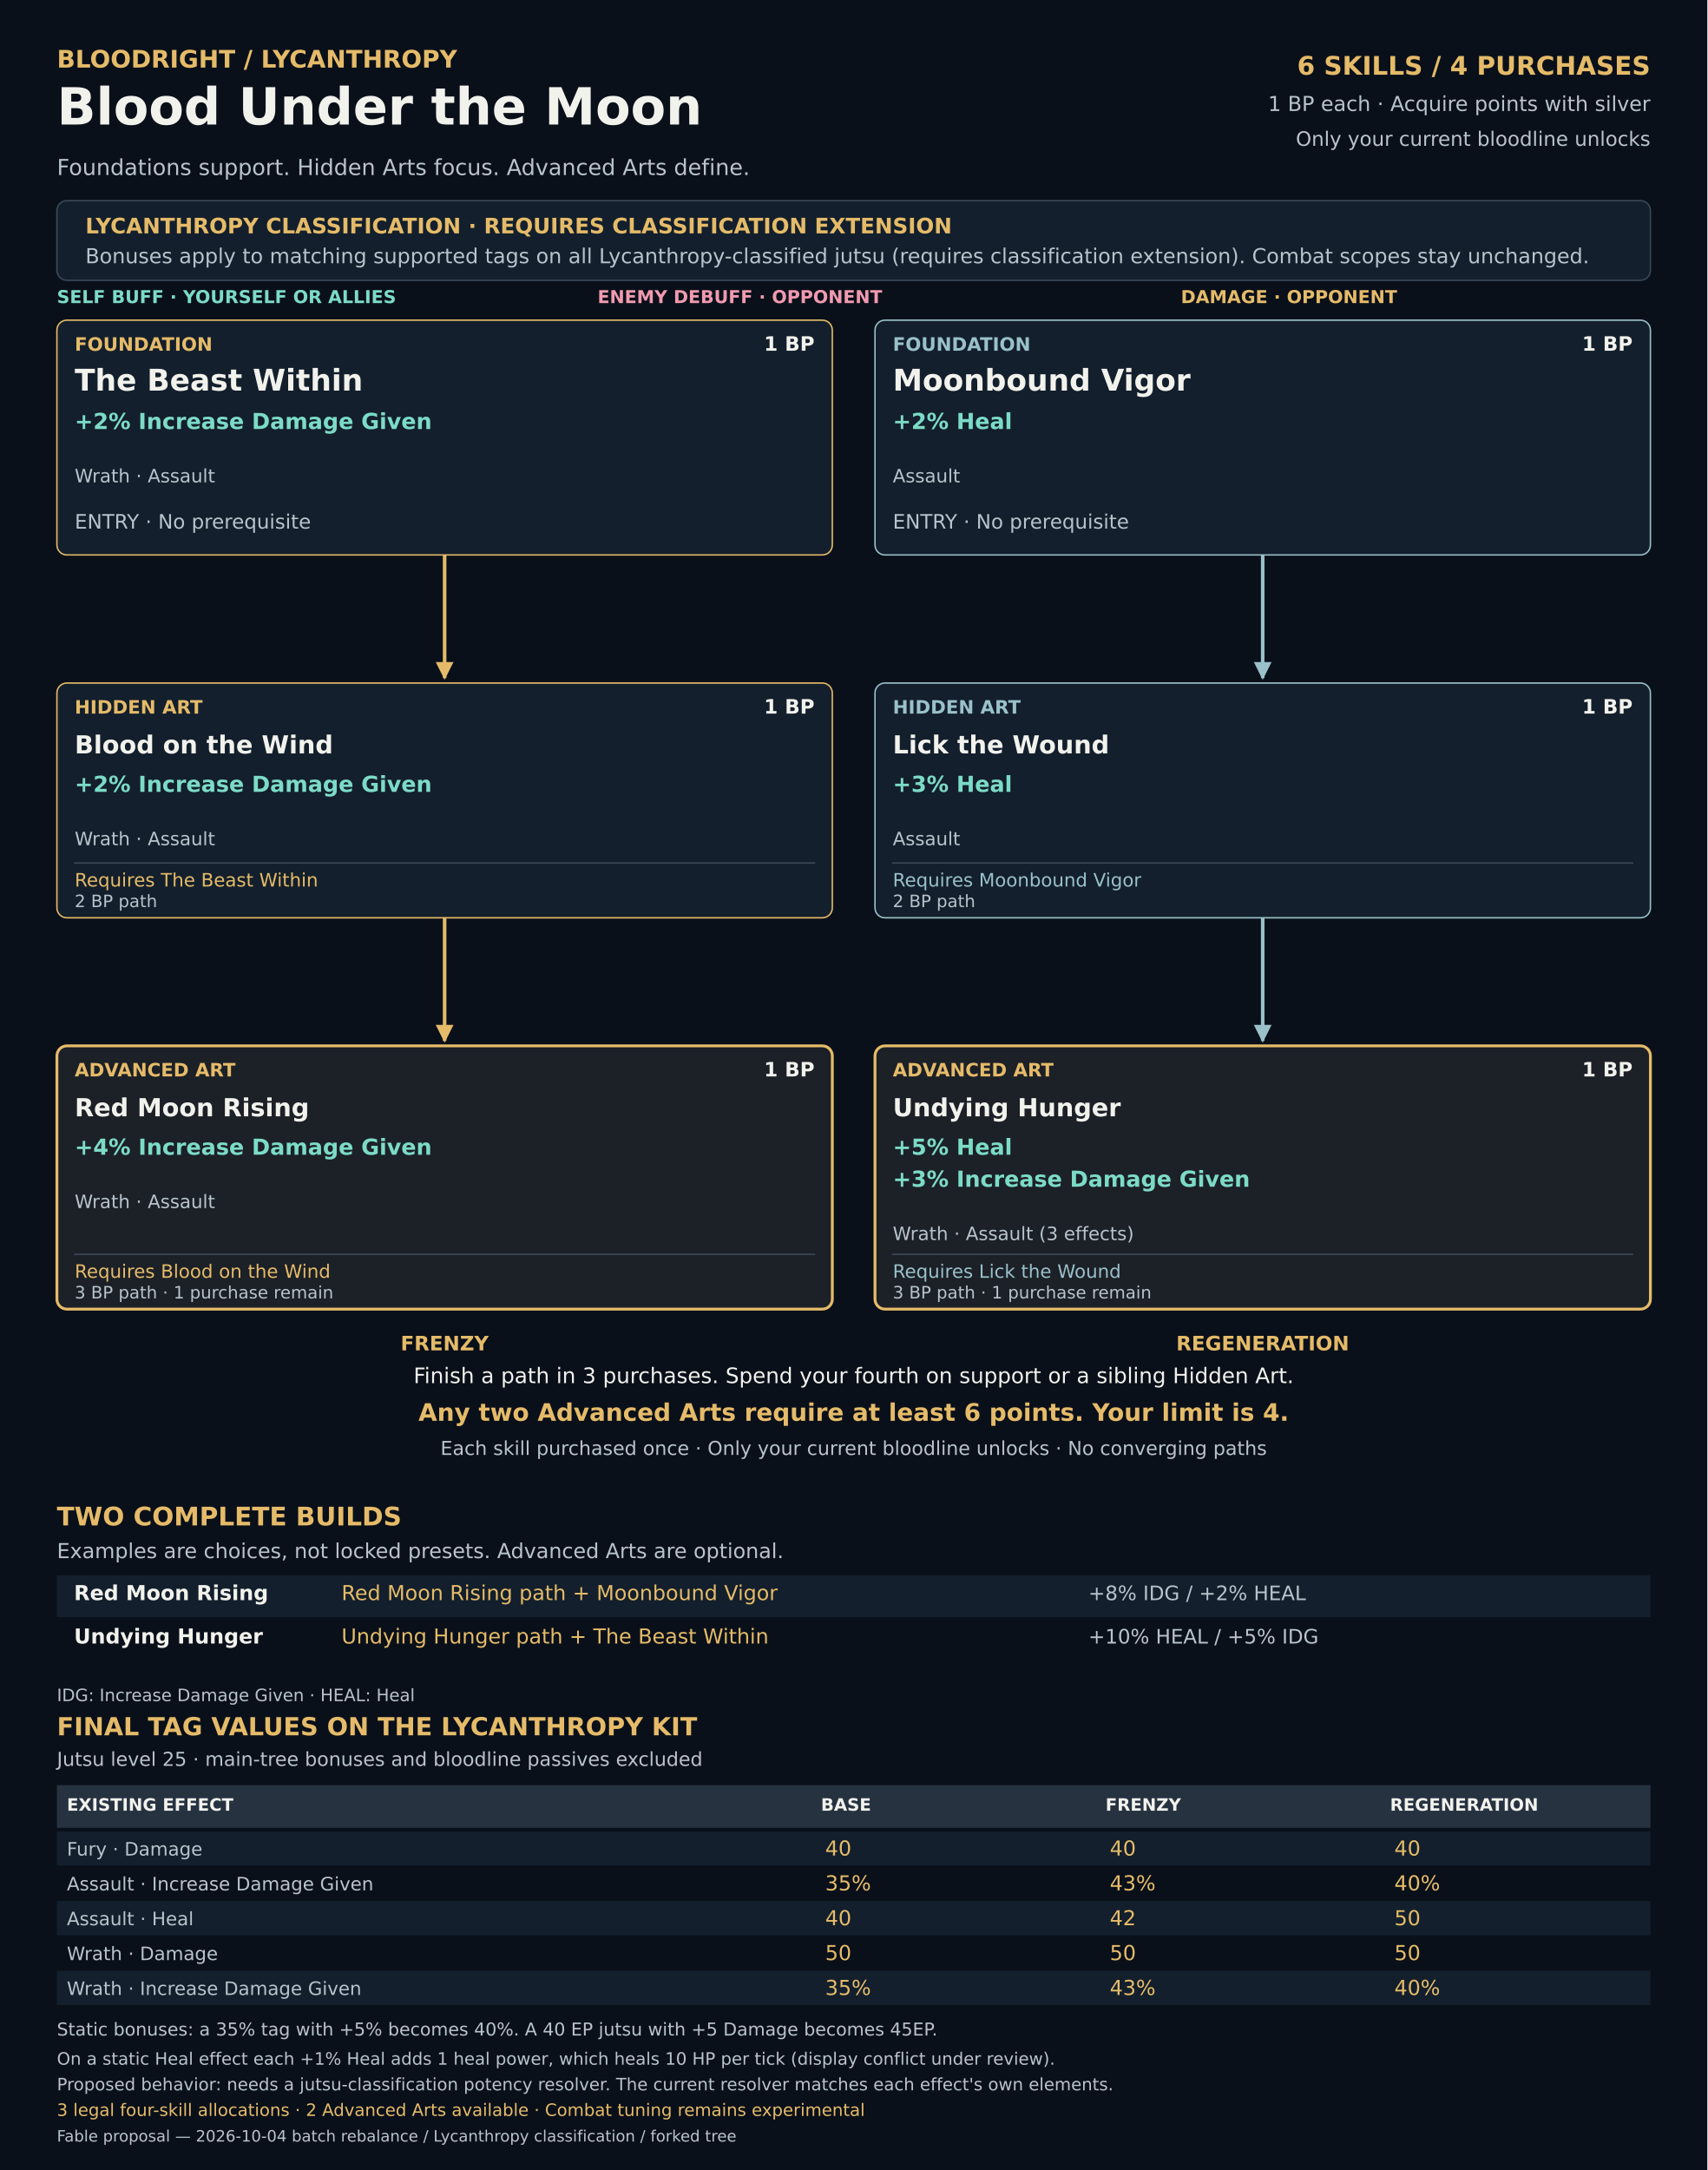
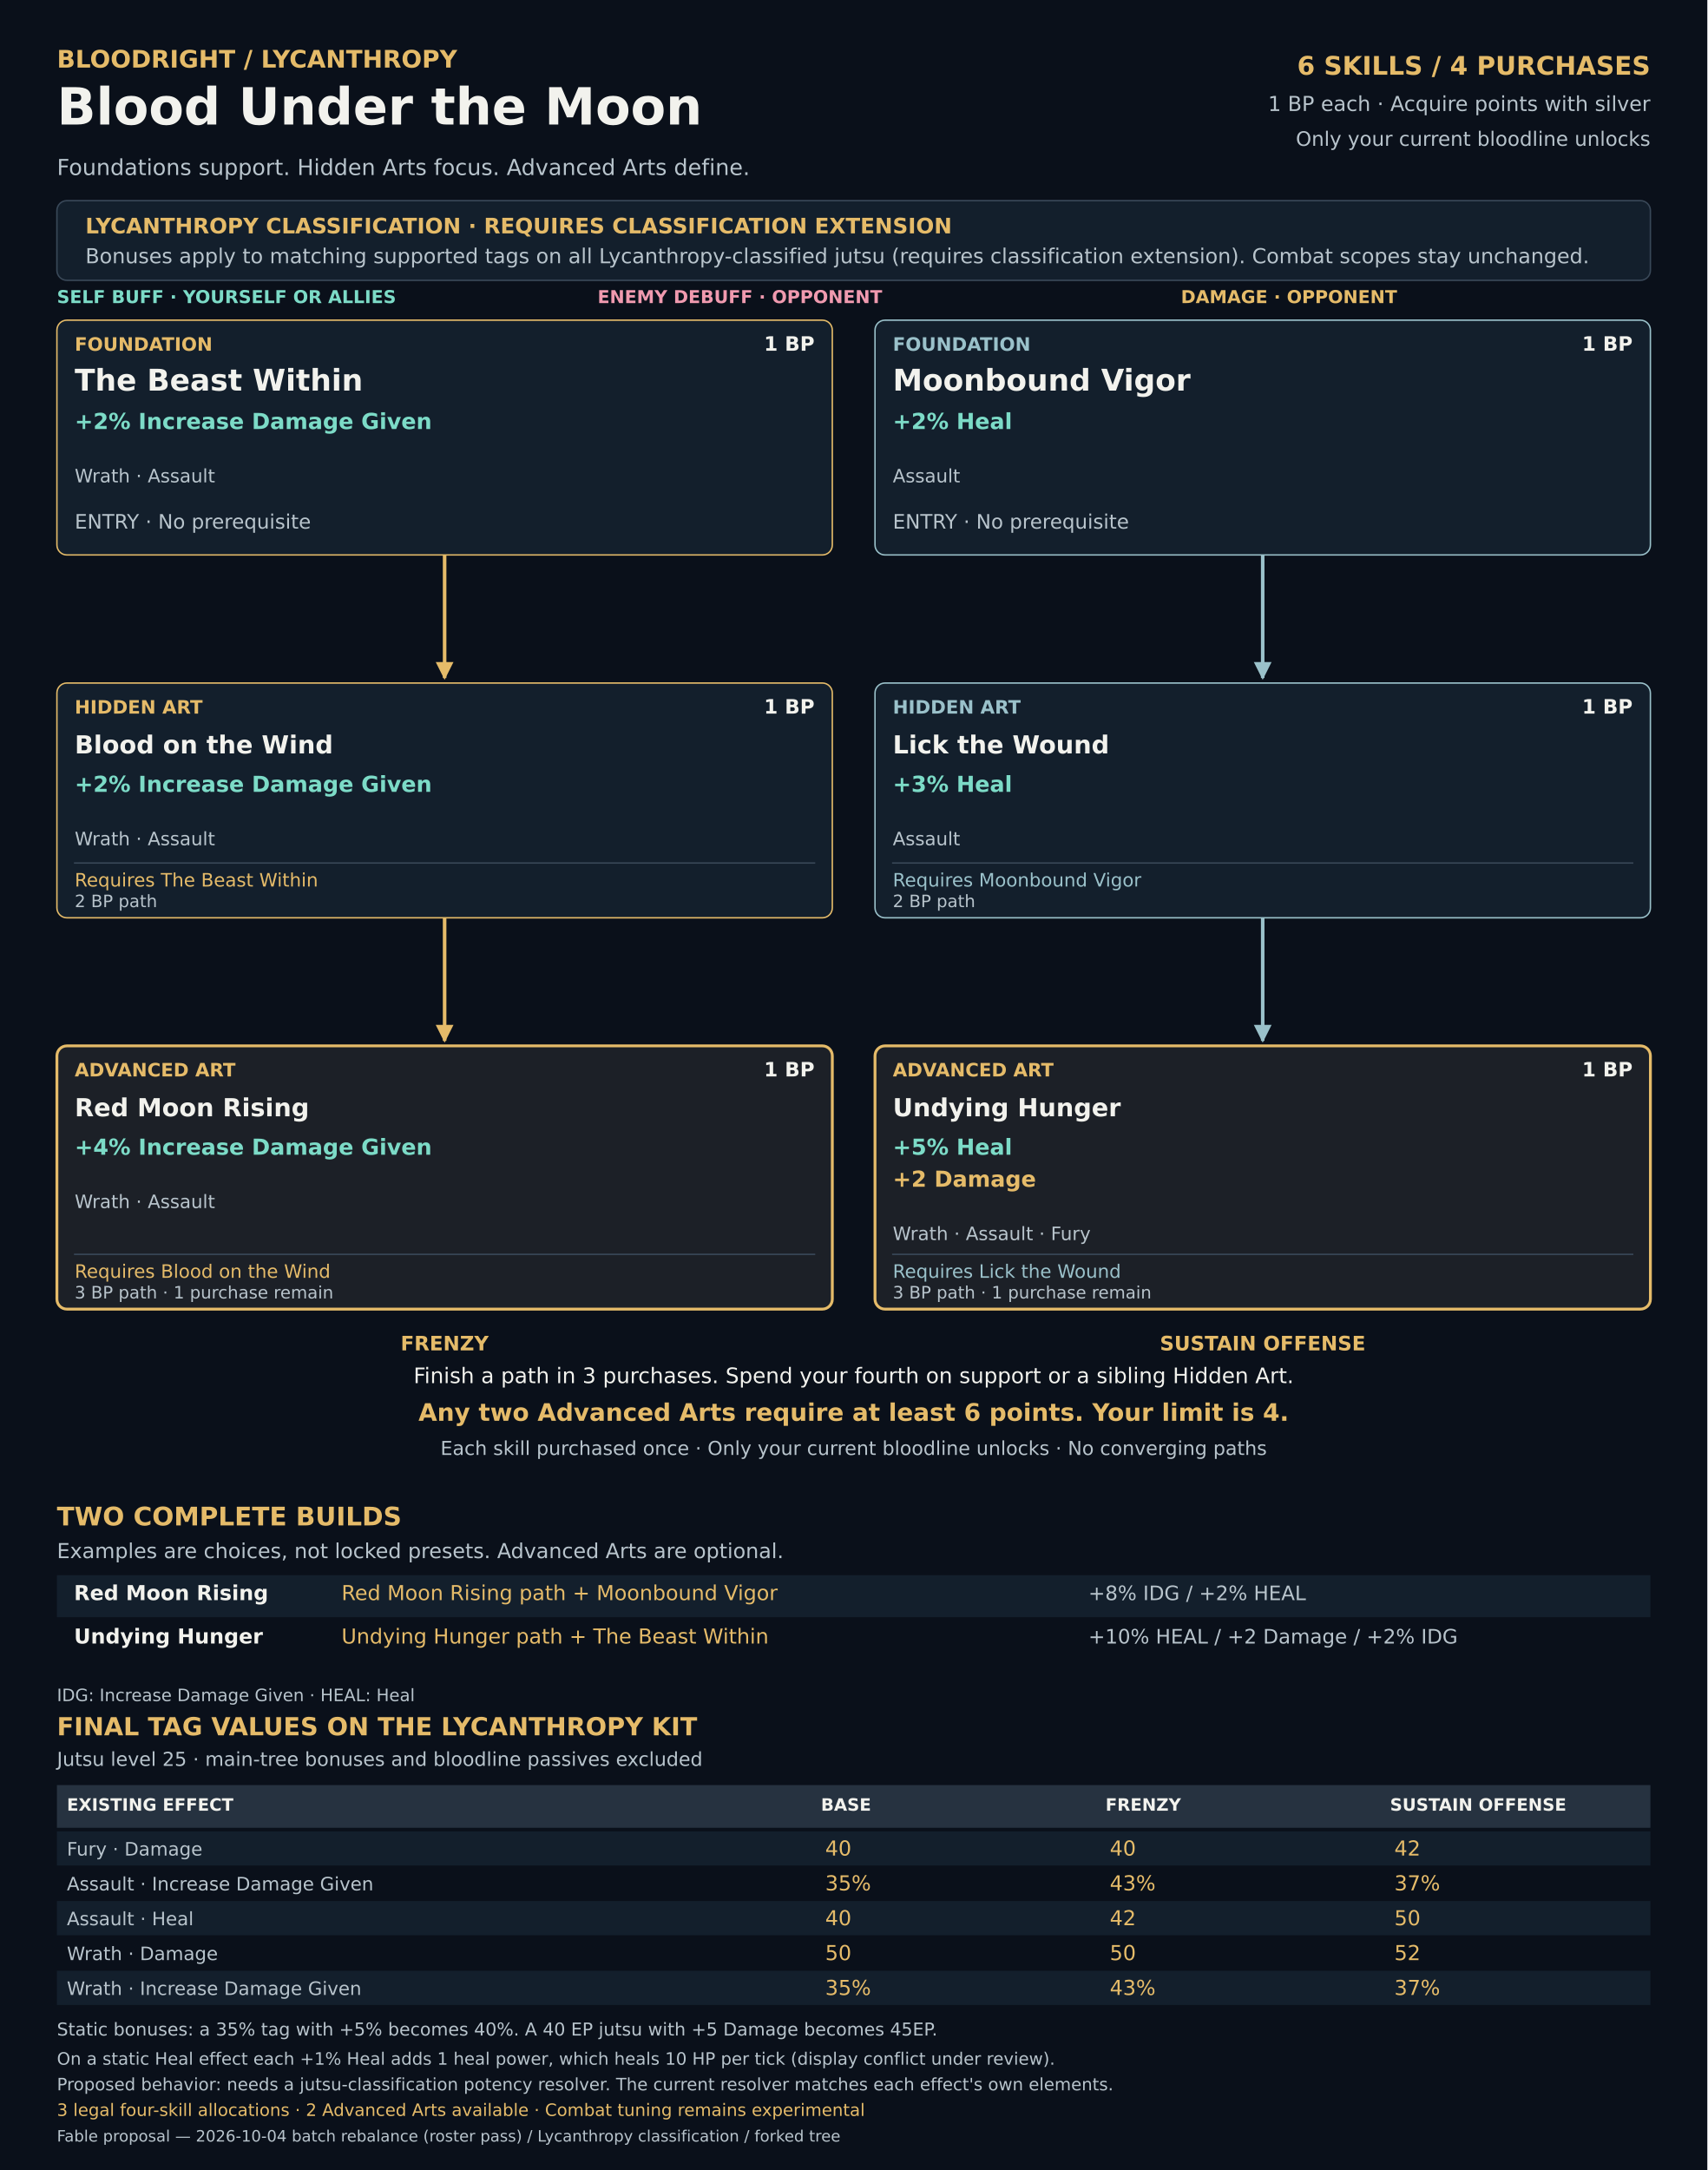
<svg xmlns="http://www.w3.org/2000/svg" width="2400" height="3050" viewBox="0 0 2400 3050" role="img" aria-labelledby="title desc">
  <defs>
    <marker id="arrow-0" viewBox="0 0 10 10" refX="9" refY="5" markerWidth="5" markerHeight="5" orient="auto">
      <path d="M0 0L10 5L0 10Z" fill="#e5bb69" />
    </marker>
    <marker id="arrow-1" viewBox="0 0 10 10" refX="9" refY="5" markerWidth="5" markerHeight="5" orient="auto">
      <path d="M0 0L10 5L0 10Z" fill="#9ac1ca" />
    </marker>
    <marker id="arrow-2" viewBox="0 0 10 10" refX="9" refY="5" markerWidth="5" markerHeight="5" orient="auto">
      <path d="M0 0L10 5L0 10Z" fill="#b8d98d" />
    </marker>
    <marker id="arrow-3" viewBox="0 0 10 10" refX="9" refY="5" markerWidth="5" markerHeight="5" orient="auto">
      <path d="M0 0L10 5L0 10Z" fill="#d9a6e0" />
    </marker>
  </defs>
  <g font-family="DejaVu Sans, sans-serif">
    <rect x="0" y="0" width="2400" height="3050" rx="0" fill="#0a101a" />
    <text x="80" y="95" font-size="34" font-weight="700" fill="#e5bb69" text-anchor="start">BLOODRIGHT / LYCANTHROPY</text>
    <text x="80" y="175" font-size="72" font-weight="700" fill="#f2f2ed" text-anchor="start">Blood Under the Moon</text>
    <text x="80" y="246" font-size="31" font-weight="400" fill="#b8c4cc" text-anchor="start">Foundations support. Hidden Arts focus. Advanced Arts define.</text>
    <text x="2320" y="105" font-size="36" font-weight="700" fill="#e5bb69" text-anchor="end">6 SKILLS  /  4 PURCHASES</text>
    <text x="2320" y="156" font-size="29" font-weight="400" fill="#b8c4cc" text-anchor="end">1 BP each · Acquire points with silver</text>
    <text x="2320" y="205" font-size="28" font-weight="400" fill="#b8c4cc" text-anchor="end">Only your current bloodline unlocks</text>
    <rect x="80" y="282" width="2240" height="112" rx="14" fill="#131f2c" stroke="#394858" stroke-width="2" />
    <text x="120" y="328" font-size="30" font-weight="700" fill="#e5bb69" text-anchor="start">LYCANTHROPY CLASSIFICATION · REQUIRES CLASSIFICATION EXTENSION</text>
    <text x="120" y="370" font-size="29" font-weight="400" fill="#b8c4cc" text-anchor="start">Bonuses apply to matching supported tags on all Lycanthropy-classified jutsu (requires classification extension). Combat scopes stay unchanged.</text>
    <text x="80" y="426" font-size="25" font-weight="700" fill="#7cdbc7" text-anchor="start">SELF BUFF · YOURSELF OR ALLIES</text>
    <text x="840" y="426" font-size="25" font-weight="700" fill="#f09aaf" text-anchor="start">ENEMY DEBUFF · OPPONENT</text>
    <text x="1660" y="426" font-size="25" font-weight="700" fill="#e5bb69" text-anchor="start">DAMAGE · OPPONENT</text>
    <path id="edge-04-05" data-from="04" data-to="05" d="M625 1290 V1463" fill="none" stroke="#e5bb69" stroke-width="5" stroke-linejoin="round" marker-end="url(#arrow-0)" />
    <path id="edge-01-04" data-from="01" data-to="04" d="M625 780 V953" fill="none" stroke="#e5bb69" stroke-width="5" stroke-linejoin="round" marker-end="url(#arrow-0)" />
    <path id="edge-07-08" data-from="07" data-to="08" d="M1775 1290 V1463" fill="none" stroke="#9ac1ca" stroke-width="5" stroke-linejoin="round" marker-end="url(#arrow-1)" />
    <path id="edge-06-07" data-from="06" data-to="07" d="M1775 780 V953" fill="none" stroke="#9ac1ca" stroke-width="5" stroke-linejoin="round" marker-end="url(#arrow-1)" />
    <g id="node-01" data-cost="1" data-prerequisites="" data-potency-classification="Lycanthropy">
      <rect x="80" y="450" width="1090" height="330" rx="14" fill="#131f2c" stroke="#e5bb69" stroke-width="2" />
      <text x="105.0" y="493" font-size="26" font-weight="700" fill="#e5bb69" text-anchor="start">FOUNDATION</text>
      <text x="1145.0" y="493" font-size="28" font-weight="700" fill="#f2f2ed" text-anchor="end">1 BP</text>
      <text x="105.0" y="549" font-size="42" font-weight="700" fill="#f2f2ed" text-anchor="start">The Beast Within</text>
      <text x="105.0" y="603" font-size="31" font-weight="700" fill="#7cdbc7" text-anchor="start">+2% Increase Damage Given</text>
      <text x="105.0" y="678" font-size="26" font-weight="400" fill="#b8c4cc" text-anchor="start">Wrath · Assault</text>
      <text x="105.0" y="743" font-size="28" font-weight="400" fill="#b8c4cc" text-anchor="start">ENTRY · No prerequisite</text>
    </g>
    <g id="node-06" data-cost="1" data-prerequisites="" data-potency-classification="Lycanthropy">
      <rect x="1230" y="450" width="1090" height="330" rx="14" fill="#131f2c" stroke="#9ac1ca" stroke-width="2" />
      <text x="1255.0" y="493" font-size="26" font-weight="700" fill="#9ac1ca" text-anchor="start">FOUNDATION</text>
      <text x="2295.0" y="493" font-size="28" font-weight="700" fill="#f2f2ed" text-anchor="end">1 BP</text>
      <text x="1255.0" y="549" font-size="42" font-weight="700" fill="#f2f2ed" text-anchor="start">Moonbound Vigor</text>
      <text x="1255.0" y="603" font-size="31" font-weight="700" fill="#7cdbc7" text-anchor="start">+2% Heal</text>
      <text x="1255.0" y="678" font-size="26" font-weight="400" fill="#b8c4cc" text-anchor="start">Assault</text>
      <text x="1255.0" y="743" font-size="28" font-weight="400" fill="#b8c4cc" text-anchor="start">ENTRY · No prerequisite</text>
    </g>
    <g id="node-04" data-cost="1" data-prerequisites="01" data-potency-classification="Lycanthropy">
      <rect x="80" y="960" width="1090" height="330" rx="14" fill="#131f2c" stroke="#e5bb69" stroke-width="2" />
      <text x="105.0" y="1003" font-size="26" font-weight="700" fill="#e5bb69" text-anchor="start">HIDDEN ART</text>
      <text x="1145.0" y="1003" font-size="28" font-weight="700" fill="#f2f2ed" text-anchor="end">1 BP</text>
      <text x="105.0" y="1059" font-size="35" font-weight="700" fill="#f2f2ed" text-anchor="start">Blood on the Wind</text>
      <text x="105.0" y="1113" font-size="31" font-weight="700" fill="#7cdbc7" text-anchor="start">+2% Increase Damage Given</text>
      <text x="105.0" y="1188" font-size="26" font-weight="400" fill="#b8c4cc" text-anchor="start">Wrath · Assault</text>
      <path d="M104 1213 L1146 1213" fill="none" stroke="#394858" stroke-width="2" />
      <text x="105.0" y="1246" font-size="26" font-weight="400" fill="#e5bb69" text-anchor="start">Requires The Beast Within</text>
      <text x="105.0" y="1275" font-size="24" font-weight="400" fill="#b8c4cc" text-anchor="start">2 BP path</text>
    </g>
    <g id="node-07" data-cost="1" data-prerequisites="06" data-potency-classification="Lycanthropy">
      <rect x="1230" y="960" width="1090" height="330" rx="14" fill="#131f2c" stroke="#9ac1ca" stroke-width="2" />
      <text x="1255.0" y="1003" font-size="26" font-weight="700" fill="#9ac1ca" text-anchor="start">HIDDEN ART</text>
      <text x="2295.0" y="1003" font-size="28" font-weight="700" fill="#f2f2ed" text-anchor="end">1 BP</text>
      <text x="1255.0" y="1059" font-size="35" font-weight="700" fill="#f2f2ed" text-anchor="start">Lick the Wound</text>
      <text x="1255.0" y="1113" font-size="31" font-weight="700" fill="#7cdbc7" text-anchor="start">+3% Heal</text>
      <text x="1255.0" y="1188" font-size="26" font-weight="400" fill="#b8c4cc" text-anchor="start">Assault</text>
      <path d="M1254 1213 L2296 1213" fill="none" stroke="#394858" stroke-width="2" />
      <text x="1255.0" y="1246" font-size="26" font-weight="400" fill="#9ac1ca" text-anchor="start">Requires Moonbound Vigor</text>
      <text x="1255.0" y="1275" font-size="24" font-weight="400" fill="#b8c4cc" text-anchor="start">2 BP path</text>
    </g>
    <g id="node-05" data-cost="1" data-prerequisites="04" data-potency-classification="Lycanthropy">
      <rect x="80" y="1470" width="1090" height="370" rx="14" fill="#1c2027" stroke="#e5bb69" stroke-width="4" />
      <text x="105.0" y="1513" font-size="26" font-weight="700" fill="#e5bb69" text-anchor="start">ADVANCED ART</text>
      <text x="1145.0" y="1513" font-size="28" font-weight="700" fill="#f2f2ed" text-anchor="end">1 BP</text>
      <text x="105.0" y="1569" font-size="35" font-weight="700" fill="#f2f2ed" text-anchor="start">Red Moon Rising</text>
      <text x="105.0" y="1623" font-size="31" font-weight="700" fill="#7cdbc7" text-anchor="start">+4% Increase Damage Given</text>
      <text x="105.0" y="1698" font-size="26" font-weight="400" fill="#b8c4cc" text-anchor="start">Wrath · Assault</text>
      <path d="M104 1763 L1146 1763" fill="none" stroke="#394858" stroke-width="2" />
      <text x="105.0" y="1796" font-size="26" font-weight="400" fill="#e5bb69" text-anchor="start">Requires Blood on the Wind</text>
      <text x="105.0" y="1825" font-size="24" font-weight="400" fill="#b8c4cc" text-anchor="start">3 BP path · 1 purchase remain</text>
    </g>
    <g id="node-08" data-cost="1" data-prerequisites="07" data-potency-classification="Lycanthropy">
      <rect x="1230" y="1470" width="1090" height="370" rx="14" fill="#1c2027" stroke="#e5bb69" stroke-width="4" />
      <text x="1255.0" y="1513" font-size="26" font-weight="700" fill="#e5bb69" text-anchor="start">ADVANCED ART</text>
      <text x="2295.0" y="1513" font-size="28" font-weight="700" fill="#f2f2ed" text-anchor="end">1 BP</text>
      <text x="1255.0" y="1569" font-size="35" font-weight="700" fill="#f2f2ed" text-anchor="start">Undying Hunger</text>
      <text x="1255.0" y="1623" font-size="31" font-weight="700" fill="#7cdbc7" text-anchor="start">+5% Heal</text>
-       <text x="1255.0" y="1668" font-size="31" font-weight="700" fill="#7cdbc7" text-anchor="start">+3% Increase Damage Given</text>
-       <text x="1255.0" y="1743" font-size="26" font-weight="400" fill="#b8c4cc" text-anchor="start">Wrath · Assault (3 effects)</text>
+       <text x="1255.0" y="1668" font-size="31" font-weight="700" fill="#e5bb69" text-anchor="start">+2 Damage</text>
+       <text x="1255.0" y="1743" font-size="26" font-weight="400" fill="#b8c4cc" text-anchor="start">Wrath · Assault · Fury</text>
      <path d="M1254 1763 L2296 1763" fill="none" stroke="#394858" stroke-width="2" />
      <text x="1255.0" y="1796" font-size="26" font-weight="400" fill="#9ac1ca" text-anchor="start">Requires Lick the Wound</text>
      <text x="1255.0" y="1825" font-size="24" font-weight="400" fill="#b8c4cc" text-anchor="start">3 BP path · 1 purchase remain</text>
    </g>
    <text x="625.0" y="1898" font-size="28" font-weight="700" fill="#e5bb69" text-anchor="middle">FRENZY</text>
-     <text x="1775.0" y="1898" font-size="28" font-weight="700" fill="#e5bb69" text-anchor="middle">REGENERATION</text>
+     <text x="1775.0" y="1898" font-size="28" font-weight="700" fill="#e5bb69" text-anchor="middle">SUSTAIN OFFENSE</text>
    <text x="1200.0" y="1944" font-size="30" font-weight="400" fill="#f2f2ed" text-anchor="middle">Finish a path in 3 purchases. Spend your fourth on support or a sibling Hidden Art.</text>
    <text x="1200.0" y="1997" font-size="34" font-weight="700" fill="#e5bb69" text-anchor="middle">Any two Advanced Arts require at least 6 points. Your limit is 4.</text>
    <text x="1200.0" y="2045" font-size="27" font-weight="400" fill="#b8c4cc" text-anchor="middle">Each skill purchased once · Only your current bloodline unlocks · No converging paths</text>
    <text x="80" y="2144" font-size="36" font-weight="700" fill="#e5bb69" text-anchor="start">TWO COMPLETE BUILDS</text>
    <text x="80" y="2190" font-size="29" font-weight="400" fill="#b8c4cc" text-anchor="start">Examples are choices, not locked presets. Advanced Arts are optional.</text>
    <rect x="80" y="2214" width="2240" height="59" rx="0" fill="#131f2c" />
    <text x="104" y="2249" font-size="29" font-weight="700" fill="#f2f2ed" text-anchor="start">Red Moon Rising</text>
    <text x="480" y="2249" font-size="29" font-weight="400" fill="#e5bb69" text-anchor="start">Red Moon Rising path + Moonbound Vigor</text>
    <text x="1530" y="2249" font-size="28" font-weight="400" fill="#b8c4cc" text-anchor="start">+8% IDG / +2% HEAL</text>
    <rect x="80" y="2275" width="2240" height="59" rx="0" fill="#0a101a" />
    <text x="104" y="2310" font-size="29" font-weight="700" fill="#f2f2ed" text-anchor="start">Undying Hunger</text>
    <text x="480" y="2310" font-size="29" font-weight="400" fill="#e5bb69" text-anchor="start">Undying Hunger path + The Beast Within</text>
-     <text x="1530" y="2310" font-size="28" font-weight="400" fill="#b8c4cc" text-anchor="start">+10% HEAL / +5% IDG</text>
+     <text x="1530" y="2310" font-size="28" font-weight="400" fill="#b8c4cc" text-anchor="start">+10% HEAL / +2 Damage / +2% IDG</text>
    <text x="80" y="2391" font-size="24" font-weight="400" fill="#b8c4cc" text-anchor="start">IDG: Increase Damage Given · HEAL: Heal</text>
    <text x="80" y="2439" font-size="35" font-weight="700" fill="#e5bb69" text-anchor="start">FINAL TAG VALUES ON THE LYCANTHROPY KIT</text>
    <text x="80" y="2482" font-size="27" font-weight="400" fill="#b8c4cc" text-anchor="start">Jutsu level 25 · main-tree bonuses and bloodline passives excluded</text>
    <rect x="80" y="2509" width="2240" height="60" rx="0" fill="#263240" />
    <text x="94" y="2545" font-size="24" font-weight="700" fill="#f2f2ed" text-anchor="start">EXISTING EFFECT</text>
    <text x="1154.0" y="2545" font-size="24" font-weight="700" fill="#f2f2ed" text-anchor="start">BASE</text>
    <text x="1554.0" y="2545" font-size="24" font-weight="700" fill="#f2f2ed" text-anchor="start">FRENZY</text>
-     <text x="1954.0" y="2545" font-size="24" font-weight="700" fill="#f2f2ed" text-anchor="start">REGENERATION</text>
+     <text x="1954.0" y="2545" font-size="24" font-weight="700" fill="#f2f2ed" text-anchor="start">SUSTAIN OFFENSE</text>
    <rect x="80" y="2574" width="2240" height="48" rx="0" fill="#131f2c" />
    <text x="94" y="2608" font-size="26" font-weight="400" fill="#b8c4cc" text-anchor="start">Fury · Damage</text>
    <text x="1160.0" y="2608" font-size="29" font-weight="400" fill="#e5bb69" text-anchor="start">40</text>
    <text x="1560.0" y="2608" font-size="29" font-weight="400" fill="#e5bb69" text-anchor="start">40</text>
-     <text x="1960.0" y="2608" font-size="29" font-weight="400" fill="#e5bb69" text-anchor="start">40</text>
+     <text x="1960.0" y="2608" font-size="29" font-weight="400" fill="#e5bb69" text-anchor="start">42</text>
    <text x="94" y="2657" font-size="26" font-weight="400" fill="#b8c4cc" text-anchor="start">Assault · Increase Damage Given</text>
    <text x="1160.0" y="2657" font-size="29" font-weight="400" fill="#e5bb69" text-anchor="start">35%</text>
    <text x="1560.0" y="2657" font-size="29" font-weight="400" fill="#e5bb69" text-anchor="start">43%</text>
-     <text x="1960.0" y="2657" font-size="29" font-weight="400" fill="#e5bb69" text-anchor="start">40%</text>
+     <text x="1960.0" y="2657" font-size="29" font-weight="400" fill="#e5bb69" text-anchor="start">37%</text>
    <rect x="80" y="2672" width="2240" height="48" rx="0" fill="#131f2c" />
    <text x="94" y="2706" font-size="26" font-weight="400" fill="#b8c4cc" text-anchor="start">Assault · Heal</text>
    <text x="1160.0" y="2706" font-size="29" font-weight="400" fill="#e5bb69" text-anchor="start">40</text>
    <text x="1560.0" y="2706" font-size="29" font-weight="400" fill="#e5bb69" text-anchor="start">42</text>
    <text x="1960.0" y="2706" font-size="29" font-weight="400" fill="#e5bb69" text-anchor="start">50</text>
    <text x="94" y="2755" font-size="26" font-weight="400" fill="#b8c4cc" text-anchor="start">Wrath · Damage</text>
    <text x="1160.0" y="2755" font-size="29" font-weight="400" fill="#e5bb69" text-anchor="start">50</text>
    <text x="1560.0" y="2755" font-size="29" font-weight="400" fill="#e5bb69" text-anchor="start">50</text>
-     <text x="1960.0" y="2755" font-size="29" font-weight="400" fill="#e5bb69" text-anchor="start">50</text>
+     <text x="1960.0" y="2755" font-size="29" font-weight="400" fill="#e5bb69" text-anchor="start">52</text>
    <rect x="80" y="2770" width="2240" height="48" rx="0" fill="#131f2c" />
    <text x="94" y="2804" font-size="26" font-weight="400" fill="#b8c4cc" text-anchor="start">Wrath · Increase Damage Given</text>
    <text x="1160.0" y="2804" font-size="29" font-weight="400" fill="#e5bb69" text-anchor="start">35%</text>
    <text x="1560.0" y="2804" font-size="29" font-weight="400" fill="#e5bb69" text-anchor="start">43%</text>
-     <text x="1960.0" y="2804" font-size="29" font-weight="400" fill="#e5bb69" text-anchor="start">40%</text>
+     <text x="1960.0" y="2804" font-size="29" font-weight="400" fill="#e5bb69" text-anchor="start">37%</text>
    <text x="80" y="2861" font-size="25" font-weight="400" fill="#b8c4cc" text-anchor="start">Static bonuses: a 35% tag with +5% becomes 40%. A 40 EP jutsu with +5 Damage becomes 45EP.</text>
    <text x="80" y="2902" font-size="24" font-weight="400" fill="#b8c4cc" text-anchor="start">On a static Heal effect each +1% Heal adds 1 heal power, which heals 10 HP per tick (display conflict under review).</text>
    <text x="80" y="2938" font-size="24" font-weight="400" fill="#b8c4cc" text-anchor="start">Proposed behavior: needs a jutsu-classification potency resolver. The current resolver matches each effect's own elements.</text>
    <text x="80" y="2974" font-size="24" font-weight="400" fill="#e5bb69" text-anchor="start">3 legal four-skill allocations · 2 Advanced Arts available · Combat tuning remains experimental</text>
-     <text x="80" y="3010" font-size="22" font-weight="400" fill="#b8c4cc" text-anchor="start">Fable proposal — 2026-10-04 batch rebalance / Lycanthropy classification / forked tree</text>
+     <text x="80" y="3010" font-size="22" font-weight="400" fill="#b8c4cc" text-anchor="start">Fable proposal — 2026-10-04 batch rebalance (roster pass) / Lycanthropy classification / forked tree</text>
  </g>
</svg>
